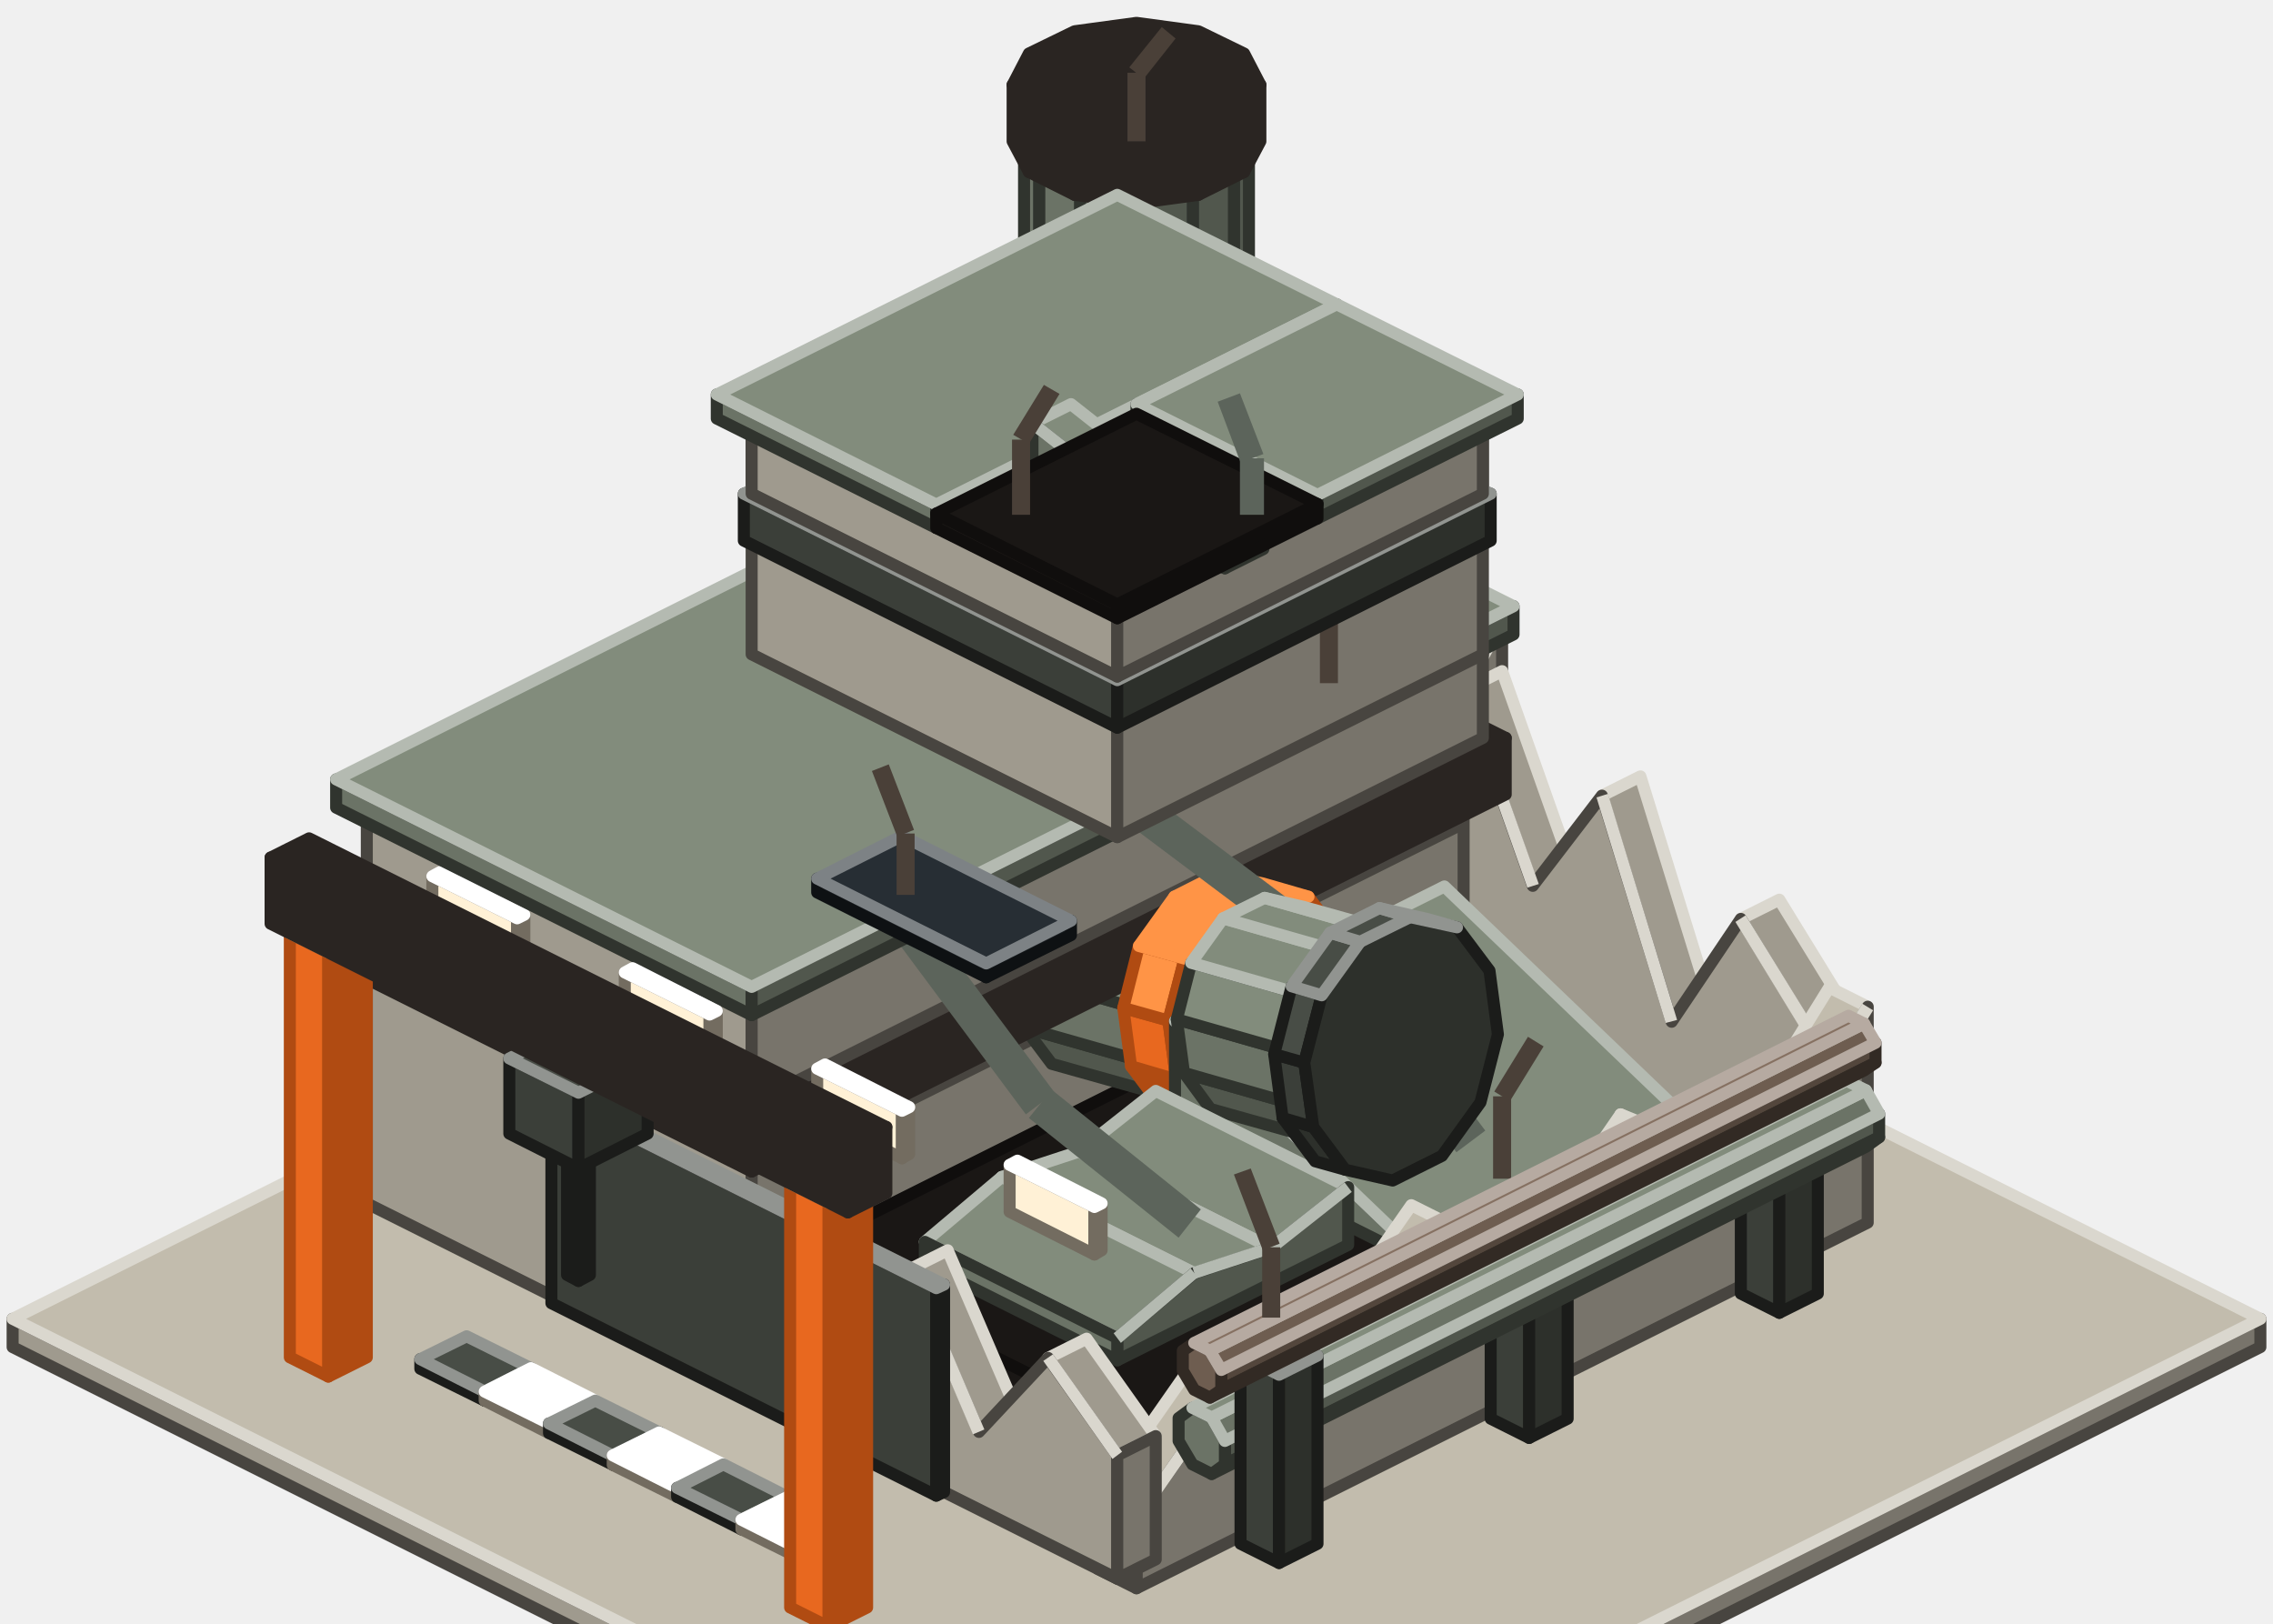
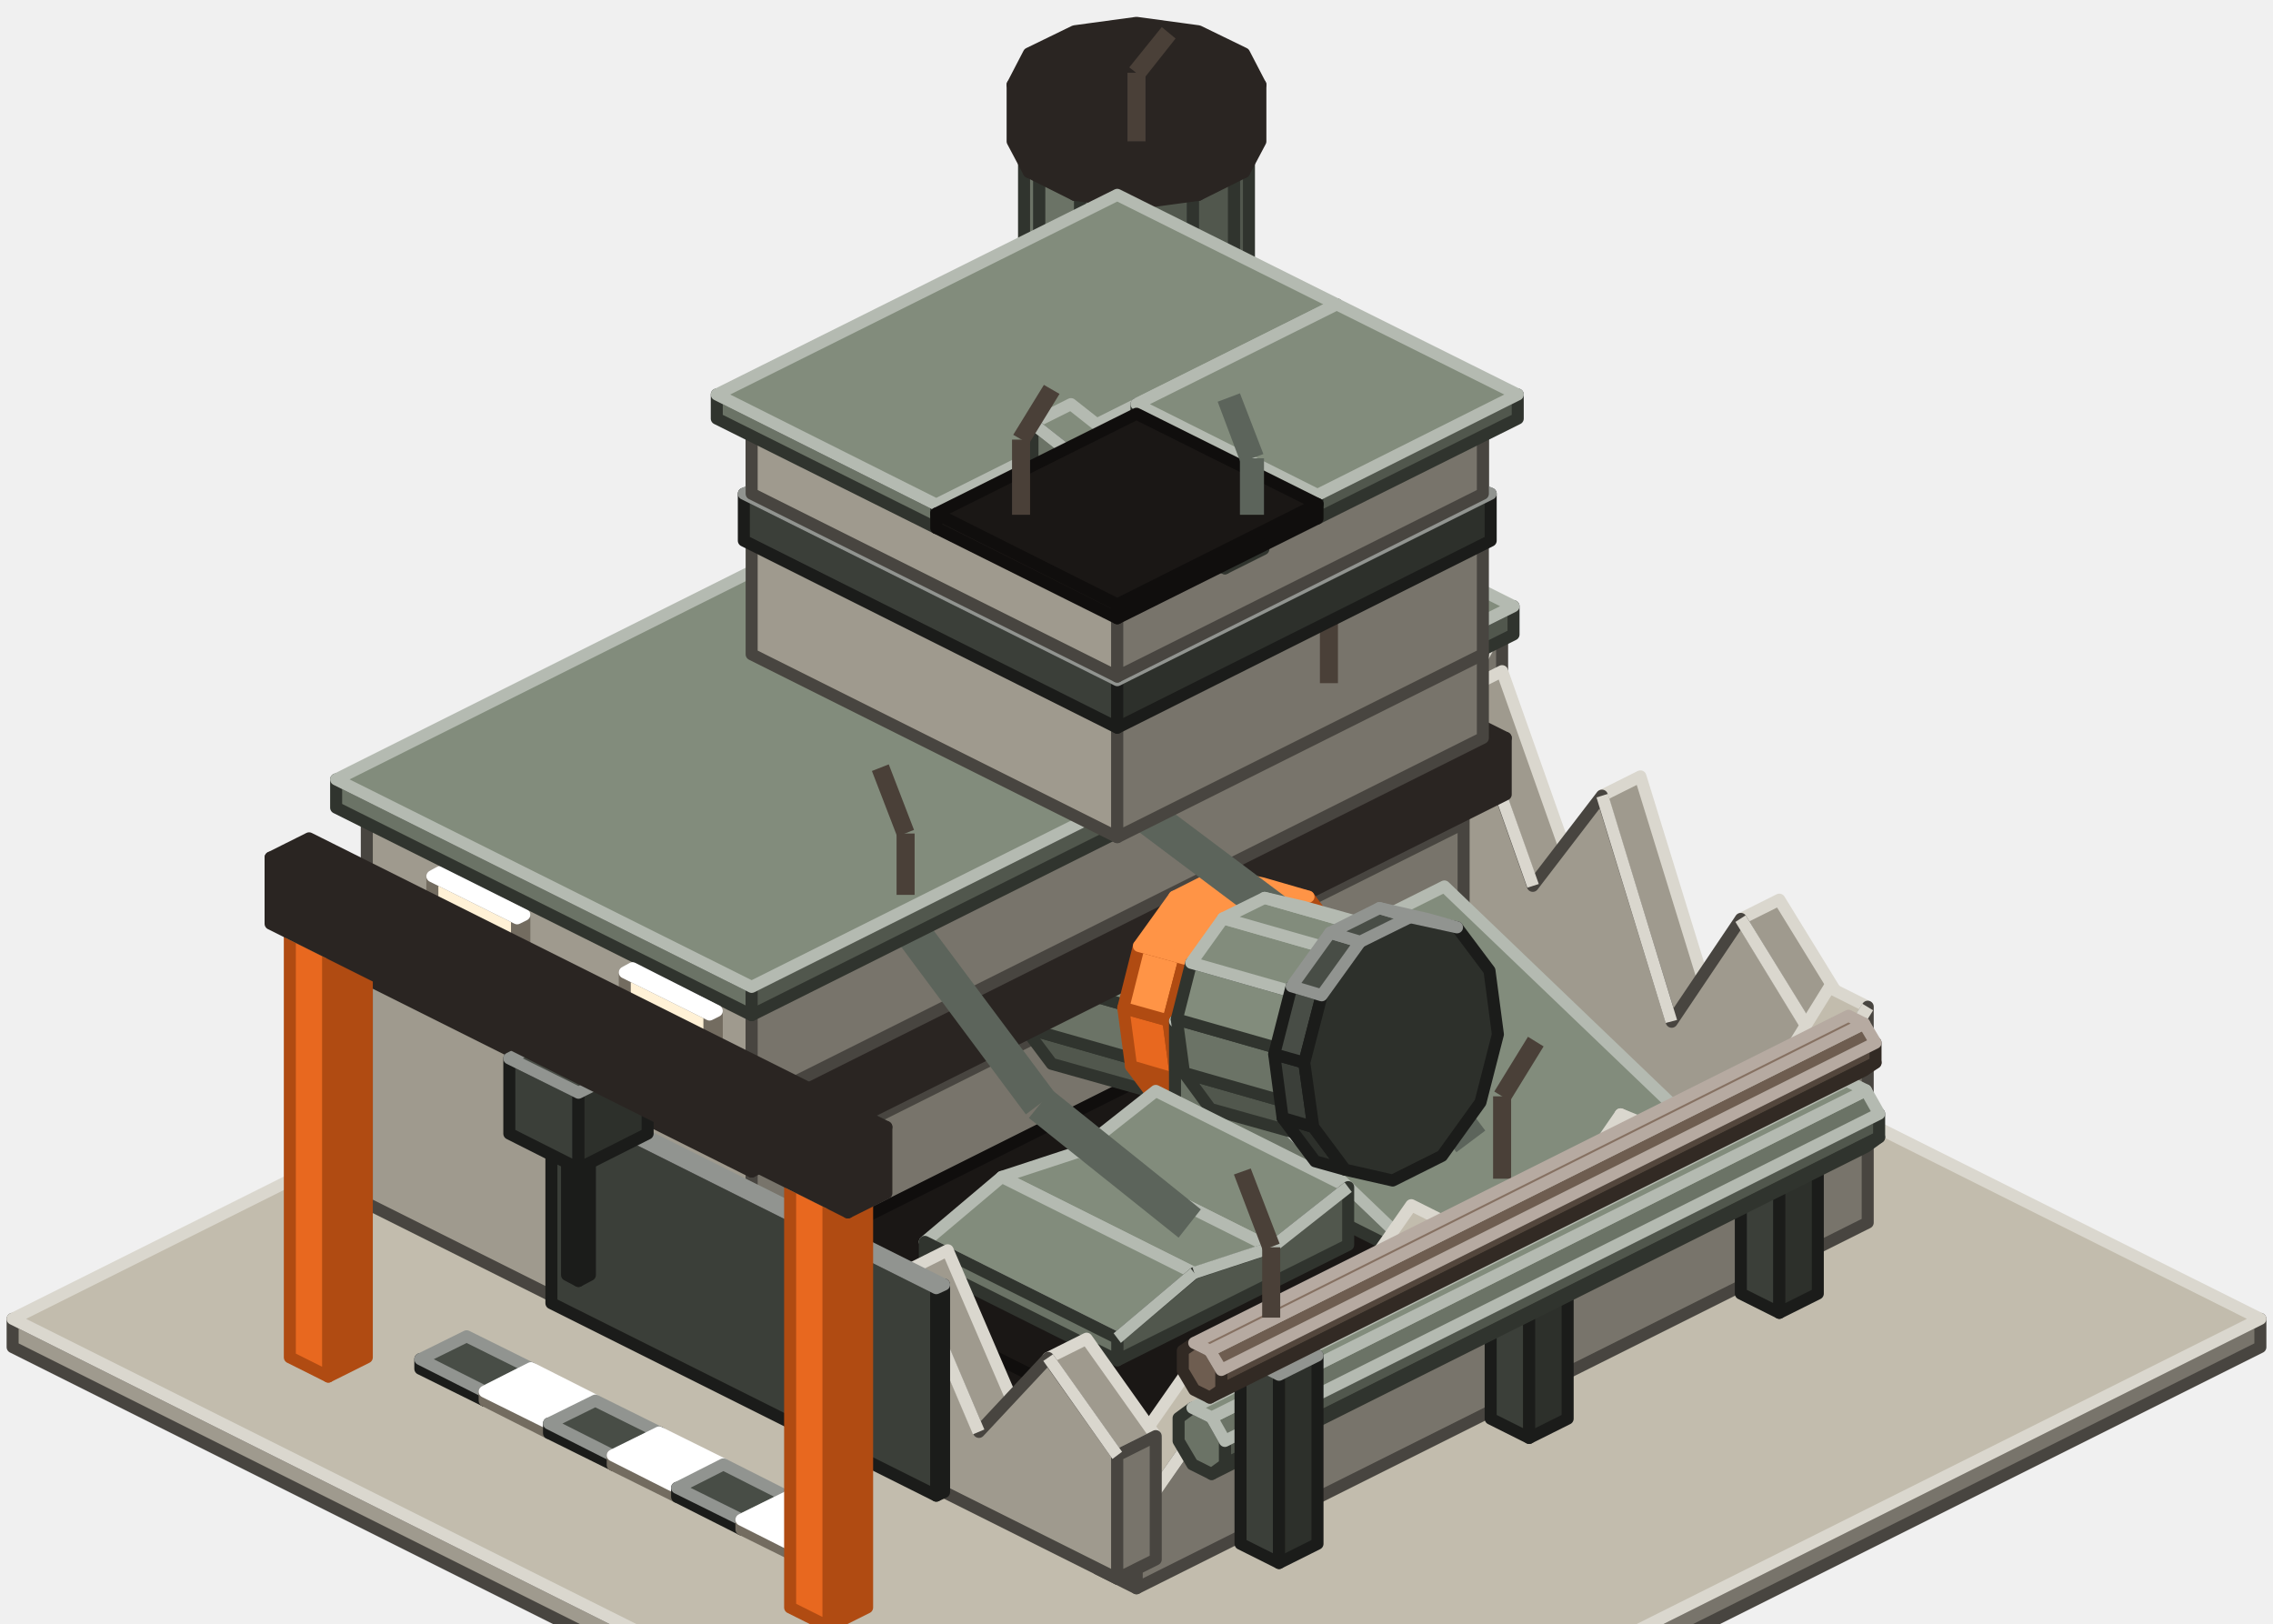
<svg xmlns="http://www.w3.org/2000/svg" width="378" height="270" viewBox="0 0 378 270">
  <g stroke-width="2" stroke-linejoin="round">
    <polygon points="98.1,272 2.1,224 2.1,219.3 107.5,272" fill="#9F9A8E" stroke="#484540" />
    <polygon points="375.9,224 279.9,272 270.5,272 375.9,219.3" fill="#78746B" stroke="#484540" />
    <polygon points="107.5,272 2.1,219.3 189,125.9 375.9,219.3 270.5,272" fill="#C2BCAD" stroke="#DAD7CE" />
    <polygon points="198.4,157 189,158.3 189,32.9 198.4,31.6" fill="#51574D" stroke="#30342E" />
    <polygon points="189,158.3 179.6,157 179.6,31.6 189,32.9" fill="#6B7366" stroke="#30342E" />
    <polygon points="179.6,157 172.8,153.6 172.8,28.2 179.6,31.6" fill="#6B7366" stroke="#30342E" />
    <polygon points="172.8,153.6 170.3,148.9 170.3,23.5 172.8,28.2" fill="#6B7366" stroke="#30342E" />
    <polygon points="207.7,148.9 205.2,153.6 205.2,28.2 207.7,23.5" fill="#51574D" stroke="#30342E" />
    <polygon points="205.2,153.6 198.4,157 198.4,31.6 205.2,28.2" fill="#51574D" stroke="#30342E" />
    <polygon points="198.4,31.6 189,32.9 179.6,31.6 172.8,28.2 170.3,23.5 172.8,18.8 179.6,15.4 189,14.1 198.4,15.4 205.2,18.8 207.7,23.5 205.2,28.2" fill="#828C7C" stroke="#B4BAB1" />
    <polygon points="125,232.1 61,200.1 61,160.9 125,192.9" fill="#9F9A8E" stroke="#484540" />
    <polygon points="246.6,171.3 125,232.1 125,192.9 246.6,132.1" fill="#78746B" stroke="#484540" />
    <polygon points="125,192.9 61,160.9 182.6,100.1 246.6,132.1" fill="#C2BCAD" stroke="#DAD7CE" />
    <polygon points="243.4,100.2 226,131.7 232.4,134.9 249.8,103.4" fill="#C2BCAD" stroke="#DAD7CE" />
    <polygon points="208.7,117.3 191.3,148.7 197.7,151.9 215.1,120.5" fill="#C2BCAD" stroke="#DAD7CE" />
    <polygon points="173.9,135.5 156.5,159 162.9,162.2 180.3,138.7" fill="#C2BCAD" stroke="#DAD7CE" />
    <polygon points="156.5,159 139.2,158.5 145.6,161.7 162.9,162.2" fill="#C2BCAD" stroke="#DAD7CE" />
    <polygon points="139.2,158.5 121.8,183.6 128.2,186.8 145.6,161.7" fill="#C2BCAD" stroke="#DAD7CE" />
    <polygon points="249.8,133.7 128.2,194.5 128.2,186.8 145.6,161.7 162.9,162.2 180.3,138.7 197.7,151.9 215.1,120.5 232.4,134.9 249.8,103.4" fill="#78746B" stroke="#484540" />
    <polygon points="121.8,191.3 128.2,194.5 128.2,186.8 121.8,183.6" fill="#9F9A8E" stroke="#484540" />
    <polygon points="233.3,135.4 250.7,103.9 248.9,102.9 231.6,134.4" fill="#DAD7CE" />
    <polygon points="198.6,152.3 215.9,121 214.2,120 196.8,151.4" fill="#DAD7CE" />
    <polygon points="163.7,162.8 181.1,139.3 179.5,138.1 162.1,161.6" fill="#DAD7CE" />
    <polygon points="145.5,162.7 162.9,163.2 163,161.2 145.6,160.7" fill="#DAD7CE" />
    <polygon points="129,187.4 146.4,162.3 144.7,161.1 127.4,186.3" fill="#DAD7CE" />
    <polygon points="189,260.9 131.4,232.1 131.4,208.6 189,237.4" fill="#1A1715" stroke="#100E0D" />
    <polygon points="304.2,203.3 189,260.9 189,237.4 304.2,179.8" fill="#100E0D" stroke="#100E0D" />
    <polygon points="189,237.4 131.4,208.6 246.6,151 304.2,179.8" fill="#1A1715" stroke="#100E0D" />
    <polygon points="199.3,32.4 189,33.8 189,24.4 199.3,23" fill="#2A2522" stroke="#2A2522" />
    <polygon points="189,33.8 178.7,32.4 178.7,23 189,24.4" fill="#2A2522" stroke="#2A2522" />
    <polygon points="178.7,32.4 171.1,28.6 171.1,19.2 178.7,23" fill="#2A2522" stroke="#2A2522" />
    <polygon points="171.1,28.6 168.4,23.5 168.4,14.1 171.1,19.2" fill="#2A2522" stroke="#2A2522" />
    <polygon points="209.6,23.5 206.9,28.6 206.9,19.2 209.6,14.1" fill="#2A2522" stroke="#2A2522" />
    <polygon points="206.9,28.6 199.3,32.4 199.3,23 206.9,19.2" fill="#2A2522" stroke="#2A2522" />
    <polygon points="199.3,23 189,24.4 178.7,23 171.1,19.2 168.4,14.1 171.1,8.9 178.7,5.2 189,3.8 199.3,5.2 206.9,8.9 209.6,14.1 206.9,19.2" fill="#2A2522" stroke="#2A2522" />
    <polygon points="187.5,23.5 187.5,12.1 190.5,12.1 190.5,23.5" fill="#4A4038" />
    <polygon points="187.8,11.2 193.2,4.5 195.5,6.4 190.2,13.1" fill="#4A4038" />
    <polygon points="249.8,111.6 261.3,144.1 254.9,147.3 243.4,114.8" fill="#9F9A8E" stroke="#DAD7CE" />
    <polygon points="272.8,129.1 284.4,166.7 278,169.9 266.4,132.3" fill="#9F9A8E" stroke="#DAD7CE" />
    <polygon points="295.9,149.6 307.4,168.3 301,171.5 289.5,152.8" fill="#9F9A8E" stroke="#DAD7CE" />
    <polygon points="243.4,176.1 301,204.9 301,171.5 289.5,152.8 278,169.9 266.4,132.3 254.9,147.3 243.4,114.8" fill="#9F9A8E" stroke="#484540" />
    <polygon points="307.4,201.7 301,204.9 301,171.5 307.4,168.3" fill="#78746B" stroke="#484540" />
    <polygon points="255.9,147 244.3,114.4 242.5,115.1 254,147.6" fill="#DAD7CE" />
    <polygon points="278.9,169.6 267.4,132 265.5,132.6 277,170.1" fill="#DAD7CE" />
    <polygon points="301.9,171 290.3,152.2 288.6,153.3 300.1,172.1" fill="#DAD7CE" />
    <polygon points="174.9,176.9 170.4,170.9 189.3,176.3 193.8,182.2" fill="#51574D" stroke="#30342E" />
    <polygon points="170.4,170.9 169.2,162 188.1,167.4 189.3,176.3" fill="#6B7366" stroke="#30342E" />
    <polygon points="169.2,162 171.6,152.6 190.5,158 188.1,167.4" fill="#828C7C" stroke="#30342E" />
    <polygon points="200.3,183.7 193.8,182.2 189.3,176.3 188.1,167.4 190.5,158 195.9,150.6 202.7,147.2 209.3,148.6 213.7,154.6 214.9,163.5 212.5,172.9 207.2,180.3" fill="#51574D" stroke="#30342E" />
    <polygon points="171.6,152.6 176.9,145.2 195.9,150.6 190.5,158" fill="#828C7C" stroke="#B4BAB1" />
    <polygon points="176.9,145.2 183.8,141.8 202.7,147.2 195.9,150.6" fill="#828C7C" stroke="#B4BAB1" />
    <polygon points="183.8,141.8 190.3,143.3 209.3,148.6 202.7,147.2" fill="#828C7C" stroke="#B4BAB1" />
    <polygon points="125,194.8 57.2,160.9 57.2,151.5 125,185.4" fill="#2A2522" stroke="#2A2522" />
    <polygon points="250.4,132.1 125,194.8 125,185.4 250.4,122.7" fill="#2A2522" stroke="#2A2522" />
    <polygon points="125,185.4 57.2,151.5 182.6,88.8 250.4,122.7" fill="#2A2522" stroke="#2A2522" />
    <polygon points="125,183.5 61,151.5 61,134.3 125,166.3" fill="#9F9A8E" stroke="#484540" />
    <polygon points="246.6,122.7 125,183.5 125,166.3 246.6,105.5" fill="#78746B" stroke="#484540" />
    <polygon points="125,166.3 61,134.3 182.6,73.5 246.6,105.5" fill="#C2BCAD" stroke="#DAD7CE" />
    <polygon points="193,183.9 188.1,177.3 195.6,179.5 200.6,186.1" fill="#B04B12" stroke="#B04B12" />
    <polygon points="188.1,177.3 186.8,167.6 194.3,169.7 195.6,179.5" fill="#E8681F" stroke="#B04B12" />
    <polygon points="186.8,167.6 189.4,157.3 197,159.4 194.3,169.7" fill="#FF9446" stroke="#B04B12" />
    <polygon points="207.7,187.7 200.6,186.1 195.6,179.5 194.3,169.7 197,159.4 202.9,151.3 210.4,147.5 217.6,149.1 222.5,155.7 223.8,165.4 221.2,175.7 215.3,183.9" fill="#B04B12" stroke="#B04B12" />
    <polygon points="189.4,157.3 195.3,149.1 202.9,151.3 197,159.4" fill="#FF9446" stroke="#FF9446" />
    <polygon points="195.3,149.1 202.8,145.3 210.4,147.5 202.9,151.3" fill="#FF9446" stroke="#FF9446" />
    <polygon points="202.8,145.3 210,146.9 217.6,149.1 210.4,147.5" fill="#FF9446" stroke="#FF9446" />
    <polygon points="233.8,208.6 195.4,189.4 195.4,169.8 233.8,206.6" fill="#6B7366" stroke="#30342E" />
    <polygon points="278.6,186.2 233.8,208.6 233.8,206.6 278.6,184.2" fill="#51574D" stroke="#30342E" />
    <polygon points="233.8,206.6 195.4,169.8 240.2,147.4 278.6,184.2" fill="#828C7C" stroke="#B4BAB1" />
    <polygon points="190.8,131.9 222.8,155.9 219.2,160.7 187.2,136.7" fill="#5C645B" />
    <polygon points="223.4,156.5 247,188 242.2,191.6 218.6,160.1" fill="#5C645B" />
    <polygon points="86,160.6 71.9,153.5 71.9,145.7 86,152.7" fill="#FFF1D6" stroke="#736C60" />
    <polygon points="87.2,159.9 86,160.6 86,152.7 87.2,152.1" fill="#C1B6A2" stroke="#736C60" />
    <polygon points="86,152.7 71.9,145.7 73.2,145 87.2,152.1" fill="#FFFFFF" stroke="#FFFFFF" />
    <polygon points="201.3,184.4 196.9,178.4 215.8,183.8 220.2,189.7" fill="#51574D" stroke="#30342E" />
    <polygon points="196.9,178.4 195.7,169.5 214.6,174.9 215.8,183.8" fill="#6B7366" stroke="#30342E" />
    <polygon points="195.7,169.5 198.1,160.1 217,165.5 214.6,174.9" fill="#828C7C" stroke="#30342E" />
    <polygon points="226.8,191.2 220.2,189.7 215.8,183.8 214.6,174.9 217,165.5 222.3,158.1 229.2,154.7 235.7,156.1 240.2,162.1 241.4,171 239,180.4 233.6,187.8" fill="#51574D" stroke="#30342E" />
    <polygon points="198.1,160.1 203.4,152.7 222.3,158.1 217,165.5" fill="#828C7C" stroke="#B4BAB1" />
    <polygon points="203.4,152.7 210.3,149.3 229.2,154.7 222.3,158.1" fill="#828C7C" stroke="#B4BAB1" />
    <polygon points="210.3,149.3 216.8,150.8 235.7,156.1 229.2,154.7" fill="#828C7C" stroke="#B4BAB1" />
    <polygon points="192.2,181.4 179.4,191.5 211.4,207.5 224.2,197.4" fill="#828C7C" stroke="#B4BAB1" />
    <polygon points="179.4,191.5 166.6,195.7 198.6,211.7 211.4,207.5" fill="#828C7C" stroke="#B4BAB1" />
    <polygon points="166.6,195.7 153.8,206.5 185.8,222.5 198.6,211.7" fill="#828C7C" stroke="#B4BAB1" />
    <polygon points="224.2,207 185.8,226.2 185.8,222.5 198.6,211.7 211.4,207.5 224.2,197.4" fill="#51574D" stroke="#30342E" />
    <polygon points="153.8,210.2 185.8,226.2 185.8,222.5 153.8,206.5" fill="#6B7366" stroke="#30342E" />
    <polygon points="212,208.3 224.8,198.2 223.6,196.6 210.8,206.7" fill="#B4BAB1" />
    <polygon points="198.9,212.6 211.7,208.4 211.1,206.5 198.3,210.7" fill="#B4BAB1" />
    <polygon points="186.4,223.3 199.2,212.4 198,210.9 185.2,221.7" fill="#B4BAB1" />
    <polygon points="153,151.7 175.4,181.7 170.6,185.3 148.2,155.2" fill="#5C645B" />
    <polygon points="174.9,181.2 199.7,201.1 196,205.8 171.1,185.9" fill="#5C645B" />
    <polygon points="125,168.8 55.9,134.3 55.9,129.6 125,164.1" fill="#6B7366" stroke="#30342E" />
    <polygon points="251.7,105.5 125,168.8 125,164.1 251.7,100.8" fill="#51574D" stroke="#30342E" />
    <polygon points="125,164.1 55.9,129.6 182.6,66.2 251.7,100.8" fill="#828C7C" stroke="#B4BAB1" />
    <polygon points="185.8,139.2 125,108.8 125,69.6 185.8,100" fill="#9F9A8E" stroke="#484540" />
    <polygon points="246.6,108.8 185.8,139.2 185.8,100 246.6,69.6" fill="#78746B" stroke="#484540" />
    <polygon points="185.8,100 125,69.6 185.8,39.2 246.6,69.6" fill="#C2BCAD" stroke="#DAD7CE" />
    <polygon points="219.5,113.6 219.5,101 222.5,101 222.5,113.6" fill="#4A4038" />
    <polygon points="219.8,100.1 225.7,92.7 228,94.6 222.2,101.9" fill="#4A4038" />
    <polygon points="185.8,121 123.7,89.9 123.7,82.1 185.8,113.1" fill="#3B3F39" stroke="#1B1C1A" />
    <polygon points="247.9,89.9 185.8,121 185.8,113.1 247.9,82.1" fill="#2D302B" stroke="#1B1C1A" />
    <polygon points="185.8,113.1 123.7,82.1 185.8,51.1 247.9,82.1" fill="#484D46" stroke="#919490" />
    <polygon points="185.8,112.5 125,82.1 125,69.6 185.8,100" fill="#9F9A8E" stroke="#484540" />
    <polygon points="246.6,82.1 185.8,112.5 185.8,100 246.6,69.6" fill="#78746B" stroke="#484540" />
    <polygon points="185.8,100 125,69.6 185.8,39.2 246.6,69.6" fill="#C2BCAD" stroke="#DAD7CE" />
    <polygon points="155.7,87.8 119.2,69.6 119.2,65.6 155.7,83.9" fill="#6B7366" stroke="#30342E" />
    <polygon points="222.3,54.5 155.7,87.8 155.7,83.9 222.3,50.6" fill="#51574D" stroke="#30342E" />
    <polygon points="155.7,83.9 119.2,65.6 185.8,32.4 222.3,50.6" fill="#828C7C" stroke="#B4BAB1" />
    <polygon points="219.1,86.2 189,71.2 189,67.2 219.1,82.3" fill="#6B7366" stroke="#30342E" />
    <polygon points="252.4,69.6 219.1,86.2 219.1,82.3 252.4,65.6" fill="#51574D" stroke="#30342E" />
    <polygon points="219.1,82.3 189,67.2 222.3,50.6 252.4,65.6" fill="#828C7C" stroke="#B4BAB1" />
    <polygon points="178.1,67.2 186.1,73.5 179.7,76.7 171.7,70.4" fill="#828C7C" stroke="#B4BAB1" />
    <polygon points="186.1,73.5 194.1,72.7 187.7,75.9 179.7,76.7" fill="#828C7C" stroke="#B4BAB1" />
    <polygon points="194.1,72.7 202.1,83.7 195.7,86.9 187.7,75.9" fill="#6B7366" stroke="#B4BAB1" />
    <polygon points="202.1,83.7 210.1,81.9 203.7,85.1 195.7,86.9" fill="#828C7C" stroke="#B4BAB1" />
    <polygon points="171.7,78.5 203.7,94.5 203.7,85.1 195.7,86.9 187.7,75.9 179.7,76.7 171.7,70.4" fill="#6B7366" stroke="#30342E" />
    <polygon points="210.1,91.3 203.7,94.5 203.7,85.1 210.1,81.9" fill="#51574D" stroke="#30342E" />
    <polygon points="180.3,75.9 172.3,69.6 171.1,71.2 179.1,77.5" fill="#B4BAB1" />
    <polygon points="187.6,74.9 179.6,75.7 179.8,77.7 187.8,76.9" fill="#B4BAB1" />
    <polygon points="196.5,86.3 188.5,75.3 186.9,76.5 194.9,87.5" fill="#B4BAB1" />
    <polygon points="203.5,84.2 195.5,85.9 195.9,87.9 203.9,86.1" fill="#B4BAB1" />
    <polygon points="185.8,102.8 155.7,87.8 155.7,85.4 185.8,100.5" fill="#1A1715" stroke="#100E0D" />
    <polygon points="219.1,86.2 185.8,102.8 185.8,100.5 219.1,83.8" fill="#100E0D" stroke="#100E0D" />
    <polygon points="185.8,100.5 155.7,85.4 189,68.8 219.1,83.8" fill="#1A1715" stroke="#100E0D" />
    <polygon points="218.7,193.1 213.3,185.9 218.4,187.4 223.7,194.5" fill="#2D302B" stroke="#1B1C1A" />
    <polygon points="213.3,185.9 211.9,175.3 216.9,176.7 218.4,187.4" fill="#3B3F39" stroke="#1B1C1A" />
    <polygon points="211.9,175.3 214.8,164 219.8,165.5 216.9,176.7" fill="#484D46" stroke="#1B1C1A" />
    <polygon points="231.6,196.3 223.7,194.5 218.4,187.4 216.9,176.7 219.8,165.5 226.2,156.6 234.5,152.5 242.3,154.2 247.7,161.4 249.1,172 246.2,183.3 239.8,192.2" fill="#2D302B" stroke="#1B1C1A" />
    <polygon points="214.8,164 221.2,155.1 226.2,156.6 219.8,165.5" fill="#484D46" stroke="#919490" />
    <polygon points="221.2,155.1 229.4,151 234.5,152.5 226.2,156.6" fill="#484D46" stroke="#919490" />
    <polygon points="229.4,151 237.3,152.8 242.3,154.2 234.5,152.5" fill="#484D46" stroke="#919490" />
    <polygon points="206.2,85.6 206.2,76.2 210.2,76.2 210.2,85.6" fill="#5C645B" />
    <polygon points="206.3,76.9 202.5,66.8 206.2,65.4 210.1,75.5" fill="#5C645B" />
    <polygon points="54.6,228.9 48.2,225.7 48.2,155.2 54.6,158.4" fill="#E8681F" stroke="#B04B12" />
    <polygon points="61,225.7 54.6,228.9 54.6,158.4 61,155.2" fill="#B04B12" stroke="#B04B12" />
    <polygon points="54.6,158.4 48.2,155.2 54.6,152 61,155.2" fill="#FF9446" stroke="#FF9446" />
    <polygon points="168.3,85.6 168.3,73.1 171.3,73.1 171.3,85.6" fill="#4A4038" />
    <polygon points="168.5,72.3 173.6,64 176.2,65.5 171.1,73.8" fill="#4A4038" />
    <polygon points="304.2,164.2 286.8,192.3 293.2,195.5 310.6,167.4" fill="#C2BCAD" stroke="#DAD7CE" />
    <polygon points="286.8,192.3 269.5,185.3 275.9,188.5 293.2,195.5" fill="#9F9A8E" stroke="#DAD7CE" />
    <polygon points="269.5,185.3 252.1,210.5 258.5,213.7 275.9,188.5" fill="#C2BCAD" stroke="#DAD7CE" />
    <polygon points="234.7,200.4 217.3,225.3 223.7,228.5 241.1,203.6" fill="#C2BCAD" stroke="#DAD7CE" />
    <polygon points="217.3,225.3 200,224.4 206.4,227.6 223.7,228.5" fill="#C2BCAD" stroke="#DAD7CE" />
    <polygon points="200,224.4 182.6,249.3 189,252.5 206.4,227.6" fill="#C2BCAD" stroke="#DAD7CE" />
    <polygon points="310.6,203.3 189,264.1 189,252.5 206.4,227.6 223.7,228.5 241.1,203.6 258.5,213.7 275.9,188.5 293.2,195.5 310.6,167.4" fill="#78746B" stroke="#484540" />
    <polygon points="182.6,260.9 189,264.1 189,252.5 182.6,249.3" fill="#9F9A8E" stroke="#484540" />
    <polygon points="294.1,196 311.5,168 309.7,166.9 292.4,195" fill="#DAD7CE" />
    <polygon points="275.5,189.4 292.9,196.4 293.6,194.6 276.2,187.6" fill="#DAD7CE" />
    <polygon points="259.3,214.3 276.7,189.1 275,187.9 257.7,213.1" fill="#DAD7CE" />
    <polygon points="224.6,229 241.9,204.2 240.3,203 222.9,227.9" fill="#DAD7CE" />
    <polygon points="206.3,228.6 223.7,229.4 223.8,227.5 206.4,226.6" fill="#DAD7CE" />
    <polygon points="189.8,253.1 207.2,228.1 205.6,227 188.2,251.9" fill="#DAD7CE" />
    <polygon points="295.9,218.3 289.5,215.1 289.5,183.8 295.9,187" fill="#3B3F39" stroke="#1B1C1A" />
    <polygon points="302.3,215.1 295.9,218.3 295.9,187 302.3,183.8" fill="#2D302B" stroke="#1B1C1A" />
    <polygon points="295.9,187 289.5,183.8 295.9,180.6 302.3,183.8" fill="#484D46" stroke="#919490" />
    <polygon points="254.3,239.1 247.9,235.9 247.9,204.6 254.3,207.8" fill="#3B3F39" stroke="#1B1C1A" />
    <polygon points="260.7,235.9 254.3,239.1 254.3,207.8 260.7,204.6" fill="#2D302B" stroke="#1B1C1A" />
    <polygon points="254.3,207.8 247.9,204.6 254.3,201.4 260.7,204.6" fill="#484D46" stroke="#919490" />
    <polygon points="312.5,185.2 312.5,189.1 203.7,243.5 203.7,239.6" fill="#51574D" stroke="#30342E" />
    <polygon points="312.5,189.1 310.3,190.7 201.5,245.1 203.7,243.5" fill="#51574D" stroke="#30342E" />
    <polygon points="201.5,235.7 203.7,239.6 203.7,243.5 201.5,245.1 198.3,243.5 196,239.6 196,235.8 198.3,234.1" fill="#6B7366" stroke="#30342E" />
    <polygon points="310.3,181.3 312.5,185.2 203.7,239.6 201.5,235.7" fill="#6B7366" stroke="#B4BAB1" />
    <polygon points="307.1,179.7 310.3,181.3 201.5,235.7 198.3,234.1" fill="#828C7C" stroke="#B4BAB1" />
-     <polygon points="164,162.5 135.9,148.4 135.9,146.1 164,160.2" fill="#20262B" stroke="#0E1113" />
-     <polygon points="178.1,155.5 164,162.5 164,160.2 178.1,153.1" fill="#181D21" stroke="#0E1113" />
-     <polygon points="164,160.2 135.9,146.1 150,139 178.1,153.1" fill="#272E34" stroke="#7D8285" />
    <polygon points="149.1,148.8 149.1,138.6 152.1,138.6 152.1,148.8" fill="#4A4038" />
    <polygon points="149.2,139.1 145,128.2 147.8,127.1 152,138" fill="#4A4038" />
    <polygon points="248.3,196 248.3,182.3 251.3,182.3 251.3,196" fill="#4A4038" />
    <polygon points="248.5,181.5 254.1,172.4 256.7,174 251.1,183.1" fill="#4A4038" />
    <polygon points="134.6,200.3 146.1,224.4 139.7,227.6 128.2,203.5" fill="#9F9A8E" stroke="#DAD7CE" />
    <polygon points="157.6,207.9 169.2,234.9 162.8,238.1 151.2,211.1" fill="#9F9A8E" stroke="#DAD7CE" />
    <polygon points="180.7,222.6 192.2,238.8 185.8,242 174.3,225.8" fill="#9F9A8E" stroke="#DAD7CE" />
    <polygon points="128.2,233.7 185.8,262.5 185.8,242 174.3,225.8 162.8,238.1 151.2,211.1 139.7,227.6 128.2,203.5" fill="#9F9A8E" stroke="#484540" />
    <polygon points="192.2,259.3 185.8,262.5 185.8,242 192.2,238.8" fill="#78746B" stroke="#484540" />
    <polygon points="140.6,227.2 129.1,203.1 127.3,203.9 138.8,228" fill="#DAD7CE" />
    <polygon points="163.7,237.7 152.2,210.7 150.3,211.5 161.8,238.5" fill="#DAD7CE" />
    <polygon points="186.6,241.4 175.1,225.2 173.5,226.3 185,242.6" fill="#DAD7CE" />
    <polygon points="155.7,248.7 91.7,216.7 91.7,182.2 155.7,214.2" fill="#3B3F39" stroke="#1B1C1A" />
    <polygon points="157,248.1 155.7,248.7 155.7,214.2 157,213.6" fill="#2D302B" stroke="#1B1C1A" />
    <polygon points="155.7,214.2 91.7,182.2 93,181.6 157,213.6" fill="#484D46" stroke="#919490" />
    <polygon points="80.6,232.9 69.9,227.6 69.9,226 80.6,231.4" fill="#3B3F39" stroke="#1B1C1A" />
    <polygon points="88.3,229.1 80.6,232.9 80.6,231.4 88.3,227.5" fill="#2D302B" stroke="#1B1C1A" />
    <polygon points="80.6,231.4 69.9,226 77.6,222.2 88.3,227.5" fill="#484D46" stroke="#919490" />
    <polygon points="91.3,238.3 80.6,232.9 80.6,231.4 91.3,236.7" fill="#FFF1D6" stroke="#736C60" />
    <polygon points="99,234.4 91.3,238.3 91.3,236.7 99,232.9" fill="#C1B6A2" stroke="#736C60" />
    <polygon points="91.3,236.7 80.6,231.4 88.3,227.5 99,232.9" fill="#FFFFFF" stroke="#FFFFFF" />
    <polygon points="102,243.6 91.3,238.3 91.3,236.7 102,242.1" fill="#3B3F39" stroke="#1B1C1A" />
    <polygon points="109.7,239.8 102,243.6 102,242.1 109.7,238.2" fill="#2D302B" stroke="#1B1C1A" />
    <polygon points="102,242.1 91.3,236.7 99,232.9 109.7,238.2" fill="#484D46" stroke="#919490" />
    <polygon points="112.6,248.9 101.9,243.6 101.9,242 112.6,247.4" fill="#FFF1D6" stroke="#736C60" />
    <polygon points="120.3,245.1 112.6,248.9 112.6,247.4 120.3,243.5" fill="#C1B6A2" stroke="#736C60" />
    <polygon points="112.6,247.4 101.9,242 109.6,238.2 120.3,243.5" fill="#FFFFFF" stroke="#FFFFFF" />
    <polygon points="118,176.6 103.9,169.5 103.9,161.7 118,168.7" fill="#FFF1D6" stroke="#736C60" />
    <polygon points="119.2,175.9 118,176.6 118,168.7 119.2,168.1" fill="#C1B6A2" stroke="#736C60" />
    <polygon points="118,168.7 103.9,161.7 105.2,161 119.2,168.1" fill="#FFFFFF" stroke="#FFFFFF" />
    <polygon points="123.3,254.3 112.6,248.9 112.6,247.4 123.3,252.7" fill="#3B3F39" stroke="#1B1C1A" />
    <polygon points="131,250.4 123.3,254.3 123.3,252.7 131,248.9" fill="#2D302B" stroke="#1B1C1A" />
    <polygon points="123.3,252.7 112.6,247.4 120.3,243.5 131,248.9" fill="#484D46" stroke="#919490" />
    <polygon points="134,259.6 123.3,254.3 123.3,252.7 134,258.1" fill="#FFF1D6" stroke="#736C60" />
    <polygon points="141.7,255.8 134,259.6 134,258.1 141.7,254.2" fill="#C1B6A2" stroke="#736C60" />
    <polygon points="134,258.1 123.3,252.7 131,248.9 141.7,254.2" fill="#FFFFFF" stroke="#FFFFFF" />
-     <polygon points="150,192.6 135.9,185.5 135.9,177.7 150,184.7" fill="#FFF1D6" stroke="#736C60" />
-     <polygon points="151.2,191.9 150,192.6 150,184.7 151.2,184.1" fill="#C1B6A2" stroke="#736C60" />
-     <polygon points="150,184.7 135.9,177.7 137.2,177 151.2,184.1" fill="#FFFFFF" stroke="#FFFFFF" />
    <polygon points="96.2,213 94.3,212 94.3,188.5 96.2,189.5" fill="#3B3F39" stroke="#1B1C1A" />
    <polygon points="98.1,212 96.2,213 96.2,189.5 98.1,188.5" fill="#2D302B" stroke="#1B1C1A" />
    <polygon points="96.2,189.5 94.3,188.5 96.2,187.5 98.1,188.5" fill="#484D46" stroke="#919490" />
    <polygon points="212.7,259.9 206.3,256.7 206.3,225.4 212.7,228.6" fill="#3B3F39" stroke="#1B1C1A" />
    <polygon points="219.1,256.7 212.7,259.9 212.7,228.6 219.1,225.4" fill="#2D302B" stroke="#1B1C1A" />
    <polygon points="212.7,228.6 206.3,225.4 212.7,222.2 219.1,225.4" fill="#484D46" stroke="#919490" />
    <polygon points="311.9,173.4 311.9,176.7 203.1,231.1 203.1,227.8" fill="#53463C" stroke="#322A24" />
    <polygon points="311.9,176.7 310,178 201.2,232.4 203.1,231.1" fill="#53463C" stroke="#322A24" />
    <polygon points="201.2,224.6 203.1,227.8 203.1,231.1 201.2,232.4 198.6,231.1 196.7,227.9 196.7,224.6 198.6,223.3" fill="#6E5D50" stroke="#322A24" />
    <polygon points="310,170.2 311.9,173.4 203.1,227.8 201.2,224.6" fill="#6E5D50" stroke="#B6AAA1" />
    <polygon points="307.4,168.9 310,170.2 201.2,224.6 198.6,223.3" fill="#867162" stroke="#B6AAA1" />
    <polygon points="209.9,219.1 209.9,207.4 212.9,207.4 212.9,219.1" fill="#4A4038" />
    <polygon points="210,207.9 205.2,195.3 208,194.3 212.8,206.8" fill="#4A4038" />
    <polygon points="96.2,194.3 84.7,188.5 84.7,176 96.2,181.7" fill="#3B3F39" stroke="#1B1C1A" />
    <polygon points="107.7,188.5 96.2,194.3 96.2,181.7 107.7,176" fill="#2D302B" stroke="#1B1C1A" />
    <polygon points="96.2,181.7 84.7,176 96.2,170.2 107.7,176" fill="#484D46" stroke="#919490" />
-     <polygon points="182,208.6 167.9,201.5 167.9,193.7 182,200.7" fill="#FFF1D6" stroke="#736C60" />
-     <polygon points="183.2,207.9 182,208.6 182,200.7 183.2,200.1" fill="#C1B6A2" stroke="#736C60" />
-     <polygon points="182,200.7 167.9,193.7 169.2,193 183.2,200.1" fill="#FFFFFF" stroke="#FFFFFF" />
    <polygon points="137.8,270.5 131.4,267.3 131.4,196.8 137.8,200" fill="#E8681F" stroke="#B04B12" />
    <polygon points="144.2,267.3 137.8,270.5 137.8,200 144.2,196.8" fill="#B04B12" stroke="#B04B12" />
    <polygon points="137.8,200 131.4,196.8 137.8,193.6 144.2,196.8" fill="#FF9446" stroke="#FF9446" />
    <polygon points="141,201.6 45,153.6 45,142.6 141,190.6" fill="#2A2522" stroke="#2A2522" />
    <polygon points="147.4,198.4 141,201.6 141,190.6 147.4,187.4" fill="#2A2522" stroke="#2A2522" />
    <polygon points="141,190.6 45,142.6 51.4,139.4 147.4,187.4" fill="#2A2522" stroke="#2A2522" />
  </g>
</svg>
